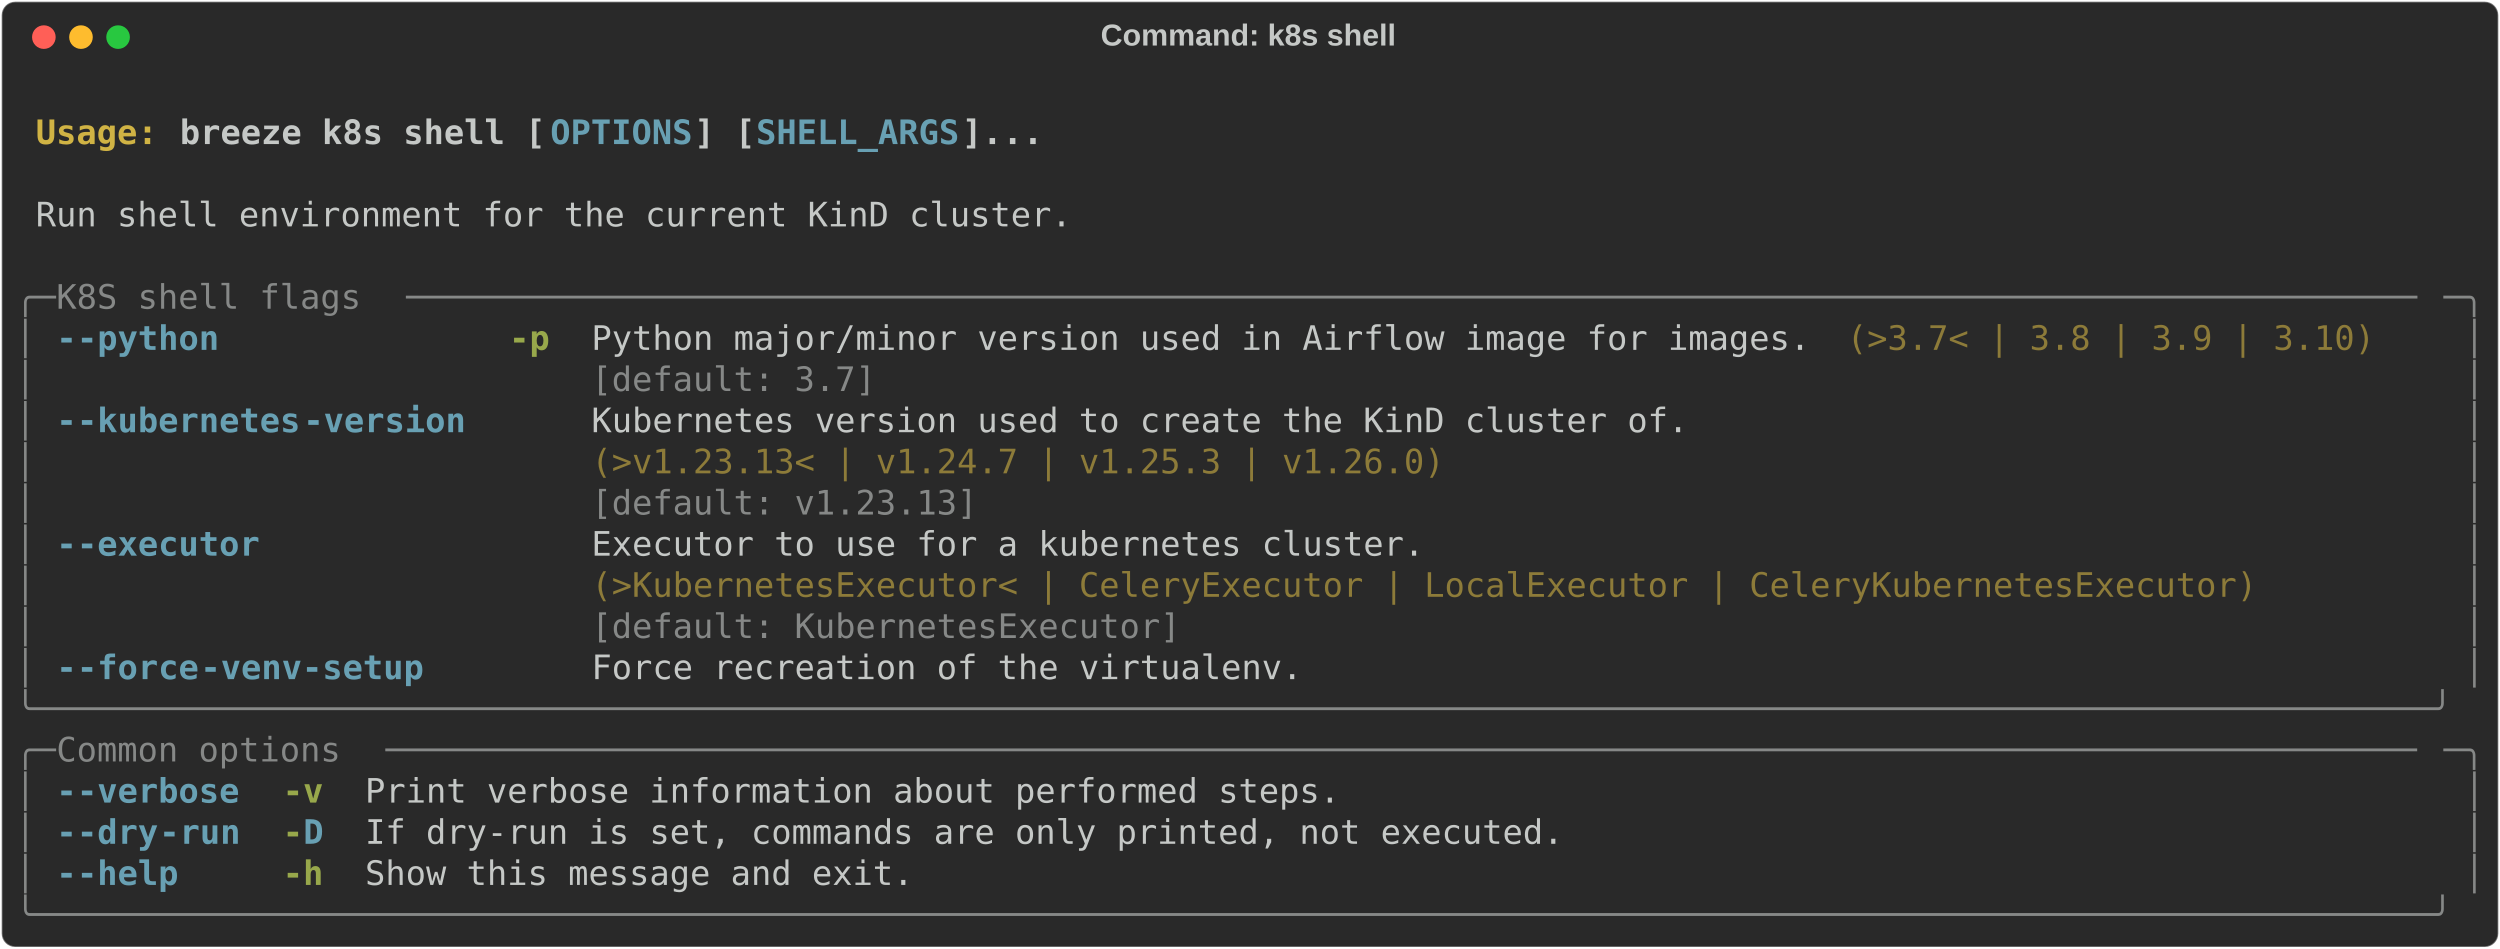
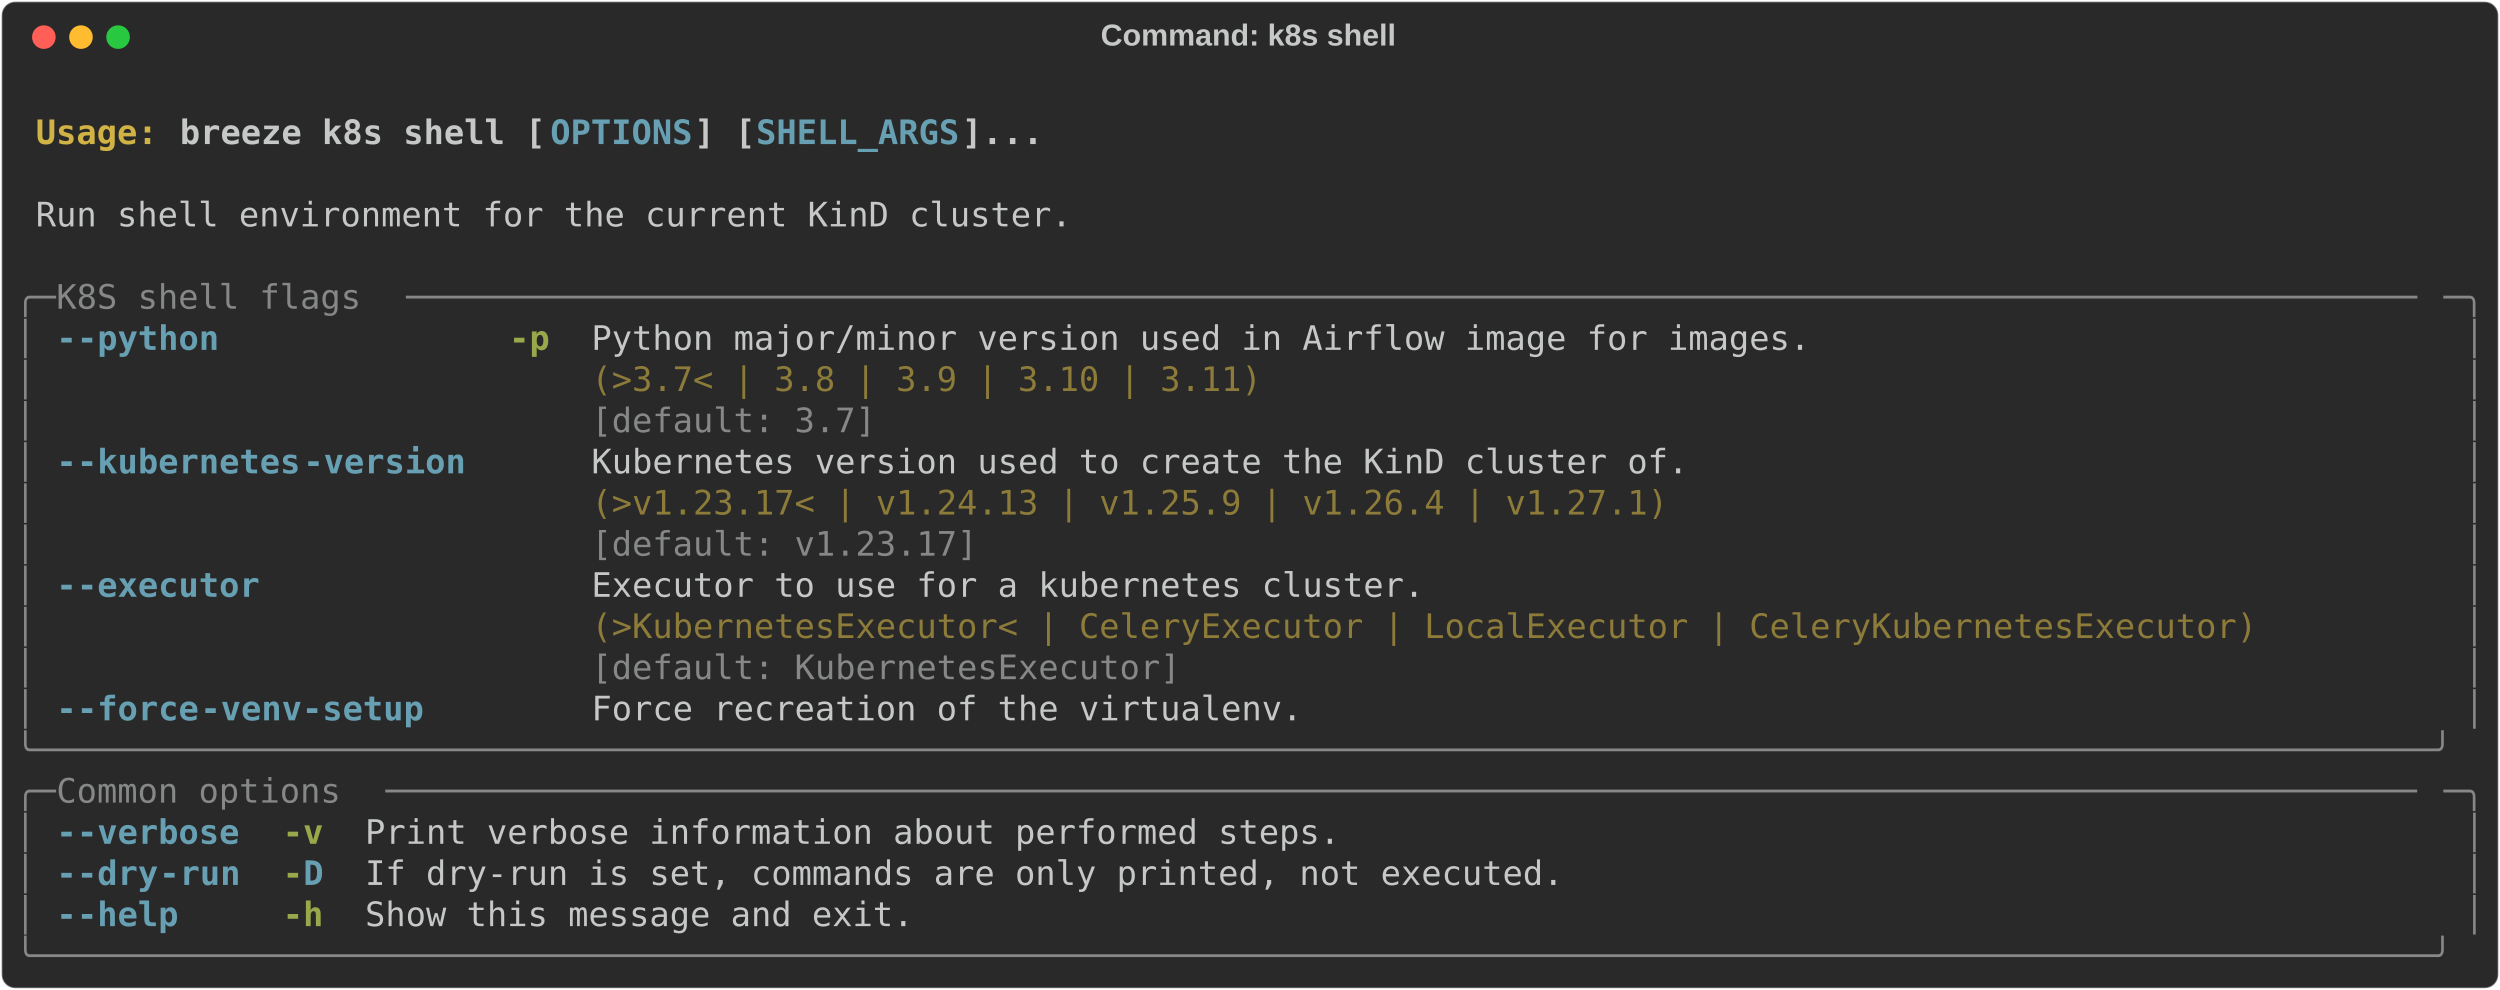
- <svg xmlns="http://www.w3.org/2000/svg" class="rich-terminal" viewBox="0 0 1482 562.4">
+ <svg xmlns="http://www.w3.org/2000/svg" class="rich-terminal" viewBox="0 0 1482 586.8">
  <style>

    @font-face {
        font-family: "Fira Code";
        src: local("FiraCode-Regular"),
                url("https://cdnjs.cloudflare.com/ajax/libs/firacode/6.2.0/woff2/FiraCode-Regular.woff2") format("woff2"),
                url("https://cdnjs.cloudflare.com/ajax/libs/firacode/6.2.0/woff/FiraCode-Regular.woff") format("woff");
        font-style: normal;
        font-weight: 400;
    }
    @font-face {
        font-family: "Fira Code";
        src: local("FiraCode-Bold"),
                url("https://cdnjs.cloudflare.com/ajax/libs/firacode/6.2.0/woff2/FiraCode-Bold.woff2") format("woff2"),
                url("https://cdnjs.cloudflare.com/ajax/libs/firacode/6.2.0/woff/FiraCode-Bold.woff") format("woff");
        font-style: bold;
        font-weight: 700;
    }

    .breeze-k8s-shell-matrix {
        font-family: Fira Code, monospace;
        font-size: 20px;
        line-height: 24.4px;
        font-variant-east-asian: full-width;
    }

    .breeze-k8s-shell-title {
        font-size: 18px;
        font-weight: bold;
        font-family: arial;
    }

    .breeze-k8s-shell-r1 { fill: #c5c8c6;font-weight: bold }
.breeze-k8s-shell-r2 { fill: #c5c8c6 }
.breeze-k8s-shell-r3 { fill: #d0b344;font-weight: bold }
.breeze-k8s-shell-r4 { fill: #68a0b3;font-weight: bold }
.breeze-k8s-shell-r5 { fill: #868887 }
.breeze-k8s-shell-r6 { fill: #98a84b;font-weight: bold }
.breeze-k8s-shell-r7 { fill: #8d7b39 }
    </style>
  <defs>
    <clipPath id="breeze-k8s-shell-clip-terminal">
-       <rect x="0" y="0" width="1463.0" height="511.4" />
+       <rect x="0" y="0" width="1463.0" height="535.8" />
    </clipPath>
    <clipPath id="breeze-k8s-shell-line-0">
      <rect x="0" y="1.5" width="1464" height="24.65" />
    </clipPath>
    <clipPath id="breeze-k8s-shell-line-1">
      <rect x="0" y="25.9" width="1464" height="24.65" />
    </clipPath>
    <clipPath id="breeze-k8s-shell-line-2">
      <rect x="0" y="50.3" width="1464" height="24.65" />
    </clipPath>
    <clipPath id="breeze-k8s-shell-line-3">
      <rect x="0" y="74.7" width="1464" height="24.65" />
    </clipPath>
    <clipPath id="breeze-k8s-shell-line-4">
      <rect x="0" y="99.1" width="1464" height="24.65" />
    </clipPath>
    <clipPath id="breeze-k8s-shell-line-5">
      <rect x="0" y="123.5" width="1464" height="24.65" />
    </clipPath>
    <clipPath id="breeze-k8s-shell-line-6">
      <rect x="0" y="147.9" width="1464" height="24.65" />
    </clipPath>
    <clipPath id="breeze-k8s-shell-line-7">
      <rect x="0" y="172.3" width="1464" height="24.65" />
    </clipPath>
    <clipPath id="breeze-k8s-shell-line-8">
      <rect x="0" y="196.7" width="1464" height="24.65" />
    </clipPath>
    <clipPath id="breeze-k8s-shell-line-9">
      <rect x="0" y="221.1" width="1464" height="24.65" />
    </clipPath>
    <clipPath id="breeze-k8s-shell-line-10">
      <rect x="0" y="245.5" width="1464" height="24.65" />
    </clipPath>
    <clipPath id="breeze-k8s-shell-line-11">
      <rect x="0" y="269.9" width="1464" height="24.65" />
    </clipPath>
    <clipPath id="breeze-k8s-shell-line-12">
      <rect x="0" y="294.3" width="1464" height="24.65" />
    </clipPath>
    <clipPath id="breeze-k8s-shell-line-13">
      <rect x="0" y="318.7" width="1464" height="24.65" />
    </clipPath>
    <clipPath id="breeze-k8s-shell-line-14">
      <rect x="0" y="343.1" width="1464" height="24.65" />
    </clipPath>
    <clipPath id="breeze-k8s-shell-line-15">
      <rect x="0" y="367.5" width="1464" height="24.65" />
    </clipPath>
    <clipPath id="breeze-k8s-shell-line-16">
      <rect x="0" y="391.9" width="1464" height="24.65" />
    </clipPath>
    <clipPath id="breeze-k8s-shell-line-17">
      <rect x="0" y="416.3" width="1464" height="24.65" />
    </clipPath>
    <clipPath id="breeze-k8s-shell-line-18">
      <rect x="0" y="440.7" width="1464" height="24.65" />
    </clipPath>
    <clipPath id="breeze-k8s-shell-line-19">
      <rect x="0" y="465.1" width="1464" height="24.65" />
    </clipPath>
+     <clipPath id="breeze-k8s-shell-line-20">
+       <rect x="0" y="489.5" width="1464" height="24.65" />
+     </clipPath>
  </defs>
-   <rect fill="#292929" stroke="rgba(255,255,255,0.35)" stroke-width="1" x="1" y="1" width="1480" height="560.4" rx="8" />
+   <rect fill="#292929" stroke="rgba(255,255,255,0.35)" stroke-width="1" x="1" y="1" width="1480" height="584.8" rx="8" />
  <text class="breeze-k8s-shell-title" fill="#c5c8c6" text-anchor="middle" x="740" y="27">Command: k8s shell</text>
  <g transform="translate(26,22)">
    <circle cx="0" cy="0" r="7" fill="#ff5f57" />
    <circle cx="22" cy="0" r="7" fill="#febc2e" />
    <circle cx="44" cy="0" r="7" fill="#28c840" />
  </g>
  <g transform="translate(9, 41)" clip-path="url(#breeze-k8s-shell-clip-terminal)">
    <g class="breeze-k8s-shell-matrix">
      <text class="breeze-k8s-shell-r2" x="1464" y="20" textLength="12.2" clip-path="url(#breeze-k8s-shell-line-0)">
</text>
      <text class="breeze-k8s-shell-r3" x="12.2" y="44.4" textLength="85.4" clip-path="url(#breeze-k8s-shell-line-1)">Usage: </text>
      <text class="breeze-k8s-shell-r1" x="97.6" y="44.4" textLength="219.6" clip-path="url(#breeze-k8s-shell-line-1)">breeze k8s shell [</text>
      <text class="breeze-k8s-shell-r4" x="317.2" y="44.4" textLength="85.4" clip-path="url(#breeze-k8s-shell-line-1)">OPTIONS</text>
      <text class="breeze-k8s-shell-r1" x="402.6" y="44.4" textLength="36.6" clip-path="url(#breeze-k8s-shell-line-1)">] [</text>
      <text class="breeze-k8s-shell-r4" x="439.2" y="44.4" textLength="122" clip-path="url(#breeze-k8s-shell-line-1)">SHELL_ARGS</text>
      <text class="breeze-k8s-shell-r1" x="561.2" y="44.4" textLength="48.8" clip-path="url(#breeze-k8s-shell-line-1)">]...</text>
      <text class="breeze-k8s-shell-r2" x="1464" y="44.4" textLength="12.2" clip-path="url(#breeze-k8s-shell-line-1)">
</text>
      <text class="breeze-k8s-shell-r2" x="1464" y="68.8" textLength="12.2" clip-path="url(#breeze-k8s-shell-line-2)">
</text>
      <text class="breeze-k8s-shell-r2" x="12.2" y="93.2" textLength="622.2" clip-path="url(#breeze-k8s-shell-line-3)">Run shell environment for the current KinD cluster.</text>
      <text class="breeze-k8s-shell-r2" x="1464" y="93.2" textLength="12.2" clip-path="url(#breeze-k8s-shell-line-3)">
</text>
      <text class="breeze-k8s-shell-r2" x="1464" y="117.6" textLength="12.2" clip-path="url(#breeze-k8s-shell-line-4)">
</text>
      <text class="breeze-k8s-shell-r5" x="0" y="142" textLength="24.4" clip-path="url(#breeze-k8s-shell-line-5)">╭─</text>
      <text class="breeze-k8s-shell-r5" x="24.4" y="142" textLength="207.4" clip-path="url(#breeze-k8s-shell-line-5)"> K8S shell flags </text>
      <text class="breeze-k8s-shell-r5" x="231.8" y="142" textLength="1207.8" clip-path="url(#breeze-k8s-shell-line-5)">───────────────────────────────────────────────────────────────────────────────────────────────────</text>
      <text class="breeze-k8s-shell-r5" x="1439.6" y="142" textLength="24.4" clip-path="url(#breeze-k8s-shell-line-5)">─╮</text>
      <text class="breeze-k8s-shell-r2" x="1464" y="142" textLength="12.2" clip-path="url(#breeze-k8s-shell-line-5)">
</text>
      <text class="breeze-k8s-shell-r5" x="0" y="166.4" textLength="12.2" clip-path="url(#breeze-k8s-shell-line-6)">│</text>
      <text class="breeze-k8s-shell-r4" x="24.4" y="166.4" textLength="12.2" clip-path="url(#breeze-k8s-shell-line-6)">-</text>
      <text class="breeze-k8s-shell-r4" x="36.6" y="166.4" textLength="85.4" clip-path="url(#breeze-k8s-shell-line-6)">-python</text>
      <text class="breeze-k8s-shell-r6" x="292.8" y="166.4" textLength="24.4" clip-path="url(#breeze-k8s-shell-line-6)">-p</text>
      <text class="breeze-k8s-shell-r2" x="341.6" y="166.4" textLength="732" clip-path="url(#breeze-k8s-shell-line-6)">Python major/minor version used in Airflow image for images.</text>
-       <text class="breeze-k8s-shell-r7" x="1085.8" y="166.4" textLength="317.2" clip-path="url(#breeze-k8s-shell-line-6)">(&gt;3.7&lt; | 3.8 | 3.9 | 3.10)</text>
      <text class="breeze-k8s-shell-r5" x="1451.8" y="166.4" textLength="12.2" clip-path="url(#breeze-k8s-shell-line-6)">│</text>
      <text class="breeze-k8s-shell-r2" x="1464" y="166.4" textLength="12.2" clip-path="url(#breeze-k8s-shell-line-6)">
</text>
      <text class="breeze-k8s-shell-r5" x="0" y="190.8" textLength="12.2" clip-path="url(#breeze-k8s-shell-line-7)">│</text>
-       <text class="breeze-k8s-shell-r5" x="341.6" y="190.8" textLength="732" clip-path="url(#breeze-k8s-shell-line-7)">[default: 3.7]                                              </text>
+       <text class="breeze-k8s-shell-r7" x="341.6" y="190.8" textLength="732" clip-path="url(#breeze-k8s-shell-line-7)">(&gt;3.7&lt; | 3.8 | 3.9 | 3.10 | 3.11)                           </text>
      <text class="breeze-k8s-shell-r5" x="1451.8" y="190.8" textLength="12.2" clip-path="url(#breeze-k8s-shell-line-7)">│</text>
      <text class="breeze-k8s-shell-r2" x="1464" y="190.8" textLength="12.2" clip-path="url(#breeze-k8s-shell-line-7)">
</text>
      <text class="breeze-k8s-shell-r5" x="0" y="215.2" textLength="12.2" clip-path="url(#breeze-k8s-shell-line-8)">│</text>
-       <text class="breeze-k8s-shell-r4" x="24.4" y="215.2" textLength="12.2" clip-path="url(#breeze-k8s-shell-line-8)">-</text>
-       <text class="breeze-k8s-shell-r4" x="36.6" y="215.2" textLength="134.2" clip-path="url(#breeze-k8s-shell-line-8)">-kubernetes</text>
-       <text class="breeze-k8s-shell-r4" x="170.8" y="215.2" textLength="97.6" clip-path="url(#breeze-k8s-shell-line-8)">-version</text>
-       <text class="breeze-k8s-shell-r2" x="341.6" y="215.2" textLength="658.8" clip-path="url(#breeze-k8s-shell-line-8)">Kubernetes version used to create the KinD cluster of.</text>
+       <text class="breeze-k8s-shell-r5" x="341.6" y="215.2" textLength="732" clip-path="url(#breeze-k8s-shell-line-8)">[default: 3.7]                                              </text>
      <text class="breeze-k8s-shell-r5" x="1451.8" y="215.2" textLength="12.2" clip-path="url(#breeze-k8s-shell-line-8)">│</text>
      <text class="breeze-k8s-shell-r2" x="1464" y="215.2" textLength="12.2" clip-path="url(#breeze-k8s-shell-line-8)">
</text>
      <text class="breeze-k8s-shell-r5" x="0" y="239.6" textLength="12.2" clip-path="url(#breeze-k8s-shell-line-9)">│</text>
-       <text class="breeze-k8s-shell-r7" x="341.6" y="239.6" textLength="658.8" clip-path="url(#breeze-k8s-shell-line-9)">(&gt;v1.23.13&lt; | v1.24.7 | v1.25.3 | v1.26.0)            </text>
+       <text class="breeze-k8s-shell-r4" x="24.4" y="239.6" textLength="12.2" clip-path="url(#breeze-k8s-shell-line-9)">-</text>
+       <text class="breeze-k8s-shell-r4" x="36.6" y="239.6" textLength="134.2" clip-path="url(#breeze-k8s-shell-line-9)">-kubernetes</text>
+       <text class="breeze-k8s-shell-r4" x="170.8" y="239.6" textLength="97.6" clip-path="url(#breeze-k8s-shell-line-9)">-version</text>
+       <text class="breeze-k8s-shell-r2" x="341.6" y="239.6" textLength="658.8" clip-path="url(#breeze-k8s-shell-line-9)">Kubernetes version used to create the KinD cluster of.</text>
      <text class="breeze-k8s-shell-r5" x="1451.8" y="239.6" textLength="12.2" clip-path="url(#breeze-k8s-shell-line-9)">│</text>
      <text class="breeze-k8s-shell-r2" x="1464" y="239.6" textLength="12.2" clip-path="url(#breeze-k8s-shell-line-9)">
</text>
      <text class="breeze-k8s-shell-r5" x="0" y="264" textLength="12.2" clip-path="url(#breeze-k8s-shell-line-10)">│</text>
-       <text class="breeze-k8s-shell-r5" x="341.6" y="264" textLength="658.8" clip-path="url(#breeze-k8s-shell-line-10)">[default: v1.23.13]                                   </text>
+       <text class="breeze-k8s-shell-r7" x="341.6" y="264" textLength="658.8" clip-path="url(#breeze-k8s-shell-line-10)">(&gt;v1.23.17&lt; | v1.24.13 | v1.25.9 | v1.26.4 | v1.27.1) </text>
      <text class="breeze-k8s-shell-r5" x="1451.8" y="264" textLength="12.2" clip-path="url(#breeze-k8s-shell-line-10)">│</text>
      <text class="breeze-k8s-shell-r2" x="1464" y="264" textLength="12.2" clip-path="url(#breeze-k8s-shell-line-10)">
</text>
      <text class="breeze-k8s-shell-r5" x="0" y="288.4" textLength="12.2" clip-path="url(#breeze-k8s-shell-line-11)">│</text>
-       <text class="breeze-k8s-shell-r4" x="24.4" y="288.4" textLength="12.2" clip-path="url(#breeze-k8s-shell-line-11)">-</text>
-       <text class="breeze-k8s-shell-r4" x="36.6" y="288.4" textLength="109.8" clip-path="url(#breeze-k8s-shell-line-11)">-executor</text>
-       <text class="breeze-k8s-shell-r2" x="341.6" y="288.4" textLength="1000.4" clip-path="url(#breeze-k8s-shell-line-11)">Executor to use for a kubernetes cluster.                                         </text>
+       <text class="breeze-k8s-shell-r5" x="341.6" y="288.4" textLength="658.8" clip-path="url(#breeze-k8s-shell-line-11)">[default: v1.23.17]                                   </text>
      <text class="breeze-k8s-shell-r5" x="1451.8" y="288.4" textLength="12.2" clip-path="url(#breeze-k8s-shell-line-11)">│</text>
      <text class="breeze-k8s-shell-r2" x="1464" y="288.4" textLength="12.2" clip-path="url(#breeze-k8s-shell-line-11)">
</text>
      <text class="breeze-k8s-shell-r5" x="0" y="312.8" textLength="12.2" clip-path="url(#breeze-k8s-shell-line-12)">│</text>
-       <text class="breeze-k8s-shell-r7" x="341.6" y="312.8" textLength="1000.4" clip-path="url(#breeze-k8s-shell-line-12)">(&gt;KubernetesExecutor&lt; | CeleryExecutor | LocalExecutor | CeleryKubernetesExecutor)</text>
+       <text class="breeze-k8s-shell-r4" x="24.4" y="312.8" textLength="12.2" clip-path="url(#breeze-k8s-shell-line-12)">-</text>
+       <text class="breeze-k8s-shell-r4" x="36.6" y="312.8" textLength="109.8" clip-path="url(#breeze-k8s-shell-line-12)">-executor</text>
+       <text class="breeze-k8s-shell-r2" x="341.6" y="312.8" textLength="1000.4" clip-path="url(#breeze-k8s-shell-line-12)">Executor to use for a kubernetes cluster.                                         </text>
      <text class="breeze-k8s-shell-r5" x="1451.8" y="312.8" textLength="12.2" clip-path="url(#breeze-k8s-shell-line-12)">│</text>
      <text class="breeze-k8s-shell-r2" x="1464" y="312.8" textLength="12.2" clip-path="url(#breeze-k8s-shell-line-12)">
</text>
      <text class="breeze-k8s-shell-r5" x="0" y="337.2" textLength="12.2" clip-path="url(#breeze-k8s-shell-line-13)">│</text>
-       <text class="breeze-k8s-shell-r5" x="341.6" y="337.2" textLength="1000.4" clip-path="url(#breeze-k8s-shell-line-13)">[default: KubernetesExecutor]                                                     </text>
+       <text class="breeze-k8s-shell-r7" x="341.6" y="337.2" textLength="1000.4" clip-path="url(#breeze-k8s-shell-line-13)">(&gt;KubernetesExecutor&lt; | CeleryExecutor | LocalExecutor | CeleryKubernetesExecutor)</text>
      <text class="breeze-k8s-shell-r5" x="1451.8" y="337.2" textLength="12.2" clip-path="url(#breeze-k8s-shell-line-13)">│</text>
      <text class="breeze-k8s-shell-r2" x="1464" y="337.2" textLength="12.2" clip-path="url(#breeze-k8s-shell-line-13)">
</text>
      <text class="breeze-k8s-shell-r5" x="0" y="361.6" textLength="12.2" clip-path="url(#breeze-k8s-shell-line-14)">│</text>
-       <text class="breeze-k8s-shell-r4" x="24.4" y="361.6" textLength="12.2" clip-path="url(#breeze-k8s-shell-line-14)">-</text>
-       <text class="breeze-k8s-shell-r4" x="36.6" y="361.6" textLength="73.2" clip-path="url(#breeze-k8s-shell-line-14)">-force</text>
-       <text class="breeze-k8s-shell-r4" x="109.8" y="361.6" textLength="134.2" clip-path="url(#breeze-k8s-shell-line-14)">-venv-setup</text>
-       <text class="breeze-k8s-shell-r2" x="341.6" y="361.6" textLength="427" clip-path="url(#breeze-k8s-shell-line-14)">Force recreation of the virtualenv.</text>
+       <text class="breeze-k8s-shell-r5" x="341.6" y="361.6" textLength="1000.4" clip-path="url(#breeze-k8s-shell-line-14)">[default: KubernetesExecutor]                                                     </text>
      <text class="breeze-k8s-shell-r5" x="1451.8" y="361.6" textLength="12.2" clip-path="url(#breeze-k8s-shell-line-14)">│</text>
      <text class="breeze-k8s-shell-r2" x="1464" y="361.6" textLength="12.2" clip-path="url(#breeze-k8s-shell-line-14)">
</text>
-       <text class="breeze-k8s-shell-r5" x="0" y="386" textLength="1464" clip-path="url(#breeze-k8s-shell-line-15)">╰──────────────────────────────────────────────────────────────────────────────────────────────────────────────────────╯</text>
+       <text class="breeze-k8s-shell-r5" x="0" y="386" textLength="12.2" clip-path="url(#breeze-k8s-shell-line-15)">│</text>
+       <text class="breeze-k8s-shell-r4" x="24.4" y="386" textLength="12.2" clip-path="url(#breeze-k8s-shell-line-15)">-</text>
+       <text class="breeze-k8s-shell-r4" x="36.6" y="386" textLength="73.2" clip-path="url(#breeze-k8s-shell-line-15)">-force</text>
+       <text class="breeze-k8s-shell-r4" x="109.8" y="386" textLength="134.2" clip-path="url(#breeze-k8s-shell-line-15)">-venv-setup</text>
+       <text class="breeze-k8s-shell-r2" x="341.6" y="386" textLength="427" clip-path="url(#breeze-k8s-shell-line-15)">Force recreation of the virtualenv.</text>
+       <text class="breeze-k8s-shell-r5" x="1451.8" y="386" textLength="12.2" clip-path="url(#breeze-k8s-shell-line-15)">│</text>
      <text class="breeze-k8s-shell-r2" x="1464" y="386" textLength="12.2" clip-path="url(#breeze-k8s-shell-line-15)">
</text>
-       <text class="breeze-k8s-shell-r5" x="0" y="410.4" textLength="24.4" clip-path="url(#breeze-k8s-shell-line-16)">╭─</text>
-       <text class="breeze-k8s-shell-r5" x="24.4" y="410.4" textLength="195.2" clip-path="url(#breeze-k8s-shell-line-16)"> Common options </text>
-       <text class="breeze-k8s-shell-r5" x="219.6" y="410.4" textLength="1220" clip-path="url(#breeze-k8s-shell-line-16)">────────────────────────────────────────────────────────────────────────────────────────────────────</text>
-       <text class="breeze-k8s-shell-r5" x="1439.6" y="410.4" textLength="24.4" clip-path="url(#breeze-k8s-shell-line-16)">─╮</text>
+       <text class="breeze-k8s-shell-r5" x="0" y="410.4" textLength="1464" clip-path="url(#breeze-k8s-shell-line-16)">╰──────────────────────────────────────────────────────────────────────────────────────────────────────────────────────╯</text>
      <text class="breeze-k8s-shell-r2" x="1464" y="410.4" textLength="12.2" clip-path="url(#breeze-k8s-shell-line-16)">
</text>
-       <text class="breeze-k8s-shell-r5" x="0" y="434.8" textLength="12.2" clip-path="url(#breeze-k8s-shell-line-17)">│</text>
-       <text class="breeze-k8s-shell-r4" x="24.4" y="434.8" textLength="12.2" clip-path="url(#breeze-k8s-shell-line-17)">-</text>
-       <text class="breeze-k8s-shell-r4" x="36.6" y="434.8" textLength="97.6" clip-path="url(#breeze-k8s-shell-line-17)">-verbose</text>
-       <text class="breeze-k8s-shell-r6" x="158.6" y="434.8" textLength="24.4" clip-path="url(#breeze-k8s-shell-line-17)">-v</text>
-       <text class="breeze-k8s-shell-r2" x="207.4" y="434.8" textLength="585.6" clip-path="url(#breeze-k8s-shell-line-17)">Print verbose information about performed steps.</text>
-       <text class="breeze-k8s-shell-r5" x="1451.8" y="434.8" textLength="12.2" clip-path="url(#breeze-k8s-shell-line-17)">│</text>
+       <text class="breeze-k8s-shell-r5" x="0" y="434.8" textLength="24.4" clip-path="url(#breeze-k8s-shell-line-17)">╭─</text>
+       <text class="breeze-k8s-shell-r5" x="24.4" y="434.8" textLength="195.2" clip-path="url(#breeze-k8s-shell-line-17)"> Common options </text>
+       <text class="breeze-k8s-shell-r5" x="219.6" y="434.8" textLength="1220" clip-path="url(#breeze-k8s-shell-line-17)">────────────────────────────────────────────────────────────────────────────────────────────────────</text>
+       <text class="breeze-k8s-shell-r5" x="1439.6" y="434.8" textLength="24.4" clip-path="url(#breeze-k8s-shell-line-17)">─╮</text>
      <text class="breeze-k8s-shell-r2" x="1464" y="434.8" textLength="12.2" clip-path="url(#breeze-k8s-shell-line-17)">
</text>
      <text class="breeze-k8s-shell-r5" x="0" y="459.2" textLength="12.2" clip-path="url(#breeze-k8s-shell-line-18)">│</text>
      <text class="breeze-k8s-shell-r4" x="24.4" y="459.2" textLength="12.2" clip-path="url(#breeze-k8s-shell-line-18)">-</text>
-       <text class="breeze-k8s-shell-r4" x="36.6" y="459.2" textLength="48.8" clip-path="url(#breeze-k8s-shell-line-18)">-dry</text>
-       <text class="breeze-k8s-shell-r4" x="85.4" y="459.2" textLength="48.8" clip-path="url(#breeze-k8s-shell-line-18)">-run</text>
-       <text class="breeze-k8s-shell-r6" x="158.6" y="459.2" textLength="12.2" clip-path="url(#breeze-k8s-shell-line-18)">-</text>
-       <text class="breeze-k8s-shell-r4" x="170.8" y="459.2" textLength="12.2" clip-path="url(#breeze-k8s-shell-line-18)">D</text>
-       <text class="breeze-k8s-shell-r2" x="207.4" y="459.2" textLength="719.8" clip-path="url(#breeze-k8s-shell-line-18)">If dry-run is set, commands are only printed, not executed.</text>
+       <text class="breeze-k8s-shell-r4" x="36.6" y="459.2" textLength="97.6" clip-path="url(#breeze-k8s-shell-line-18)">-verbose</text>
+       <text class="breeze-k8s-shell-r6" x="158.6" y="459.2" textLength="24.4" clip-path="url(#breeze-k8s-shell-line-18)">-v</text>
+       <text class="breeze-k8s-shell-r2" x="207.4" y="459.2" textLength="585.6" clip-path="url(#breeze-k8s-shell-line-18)">Print verbose information about performed steps.</text>
      <text class="breeze-k8s-shell-r5" x="1451.8" y="459.2" textLength="12.2" clip-path="url(#breeze-k8s-shell-line-18)">│</text>
      <text class="breeze-k8s-shell-r2" x="1464" y="459.2" textLength="12.2" clip-path="url(#breeze-k8s-shell-line-18)">
</text>
      <text class="breeze-k8s-shell-r5" x="0" y="483.6" textLength="12.2" clip-path="url(#breeze-k8s-shell-line-19)">│</text>
      <text class="breeze-k8s-shell-r4" x="24.4" y="483.6" textLength="12.2" clip-path="url(#breeze-k8s-shell-line-19)">-</text>
-       <text class="breeze-k8s-shell-r4" x="36.6" y="483.6" textLength="61" clip-path="url(#breeze-k8s-shell-line-19)">-help</text>
-       <text class="breeze-k8s-shell-r6" x="158.6" y="483.6" textLength="24.4" clip-path="url(#breeze-k8s-shell-line-19)">-h</text>
-       <text class="breeze-k8s-shell-r2" x="207.4" y="483.6" textLength="329.4" clip-path="url(#breeze-k8s-shell-line-19)">Show this message and exit.</text>
+       <text class="breeze-k8s-shell-r4" x="36.6" y="483.6" textLength="48.8" clip-path="url(#breeze-k8s-shell-line-19)">-dry</text>
+       <text class="breeze-k8s-shell-r4" x="85.4" y="483.6" textLength="48.8" clip-path="url(#breeze-k8s-shell-line-19)">-run</text>
+       <text class="breeze-k8s-shell-r6" x="158.6" y="483.6" textLength="12.2" clip-path="url(#breeze-k8s-shell-line-19)">-</text>
+       <text class="breeze-k8s-shell-r4" x="170.8" y="483.6" textLength="12.2" clip-path="url(#breeze-k8s-shell-line-19)">D</text>
+       <text class="breeze-k8s-shell-r2" x="207.4" y="483.6" textLength="719.8" clip-path="url(#breeze-k8s-shell-line-19)">If dry-run is set, commands are only printed, not executed.</text>
      <text class="breeze-k8s-shell-r5" x="1451.8" y="483.6" textLength="12.2" clip-path="url(#breeze-k8s-shell-line-19)">│</text>
      <text class="breeze-k8s-shell-r2" x="1464" y="483.6" textLength="12.2" clip-path="url(#breeze-k8s-shell-line-19)">
</text>
-       <text class="breeze-k8s-shell-r5" x="0" y="508" textLength="1464" clip-path="url(#breeze-k8s-shell-line-20)">╰──────────────────────────────────────────────────────────────────────────────────────────────────────────────────────╯</text>
+       <text class="breeze-k8s-shell-r5" x="0" y="508" textLength="12.2" clip-path="url(#breeze-k8s-shell-line-20)">│</text>
+       <text class="breeze-k8s-shell-r4" x="24.4" y="508" textLength="12.2" clip-path="url(#breeze-k8s-shell-line-20)">-</text>
+       <text class="breeze-k8s-shell-r4" x="36.6" y="508" textLength="61" clip-path="url(#breeze-k8s-shell-line-20)">-help</text>
+       <text class="breeze-k8s-shell-r6" x="158.6" y="508" textLength="24.4" clip-path="url(#breeze-k8s-shell-line-20)">-h</text>
+       <text class="breeze-k8s-shell-r2" x="207.4" y="508" textLength="329.4" clip-path="url(#breeze-k8s-shell-line-20)">Show this message and exit.</text>
+       <text class="breeze-k8s-shell-r5" x="1451.8" y="508" textLength="12.2" clip-path="url(#breeze-k8s-shell-line-20)">│</text>
      <text class="breeze-k8s-shell-r2" x="1464" y="508" textLength="12.2" clip-path="url(#breeze-k8s-shell-line-20)">
+ </text>
+       <text class="breeze-k8s-shell-r5" x="0" y="532.4" textLength="1464" clip-path="url(#breeze-k8s-shell-line-21)">╰──────────────────────────────────────────────────────────────────────────────────────────────────────────────────────╯</text>
+       <text class="breeze-k8s-shell-r2" x="1464" y="532.4" textLength="12.2" clip-path="url(#breeze-k8s-shell-line-21)">
</text>
    </g>
  </g>
</svg>
